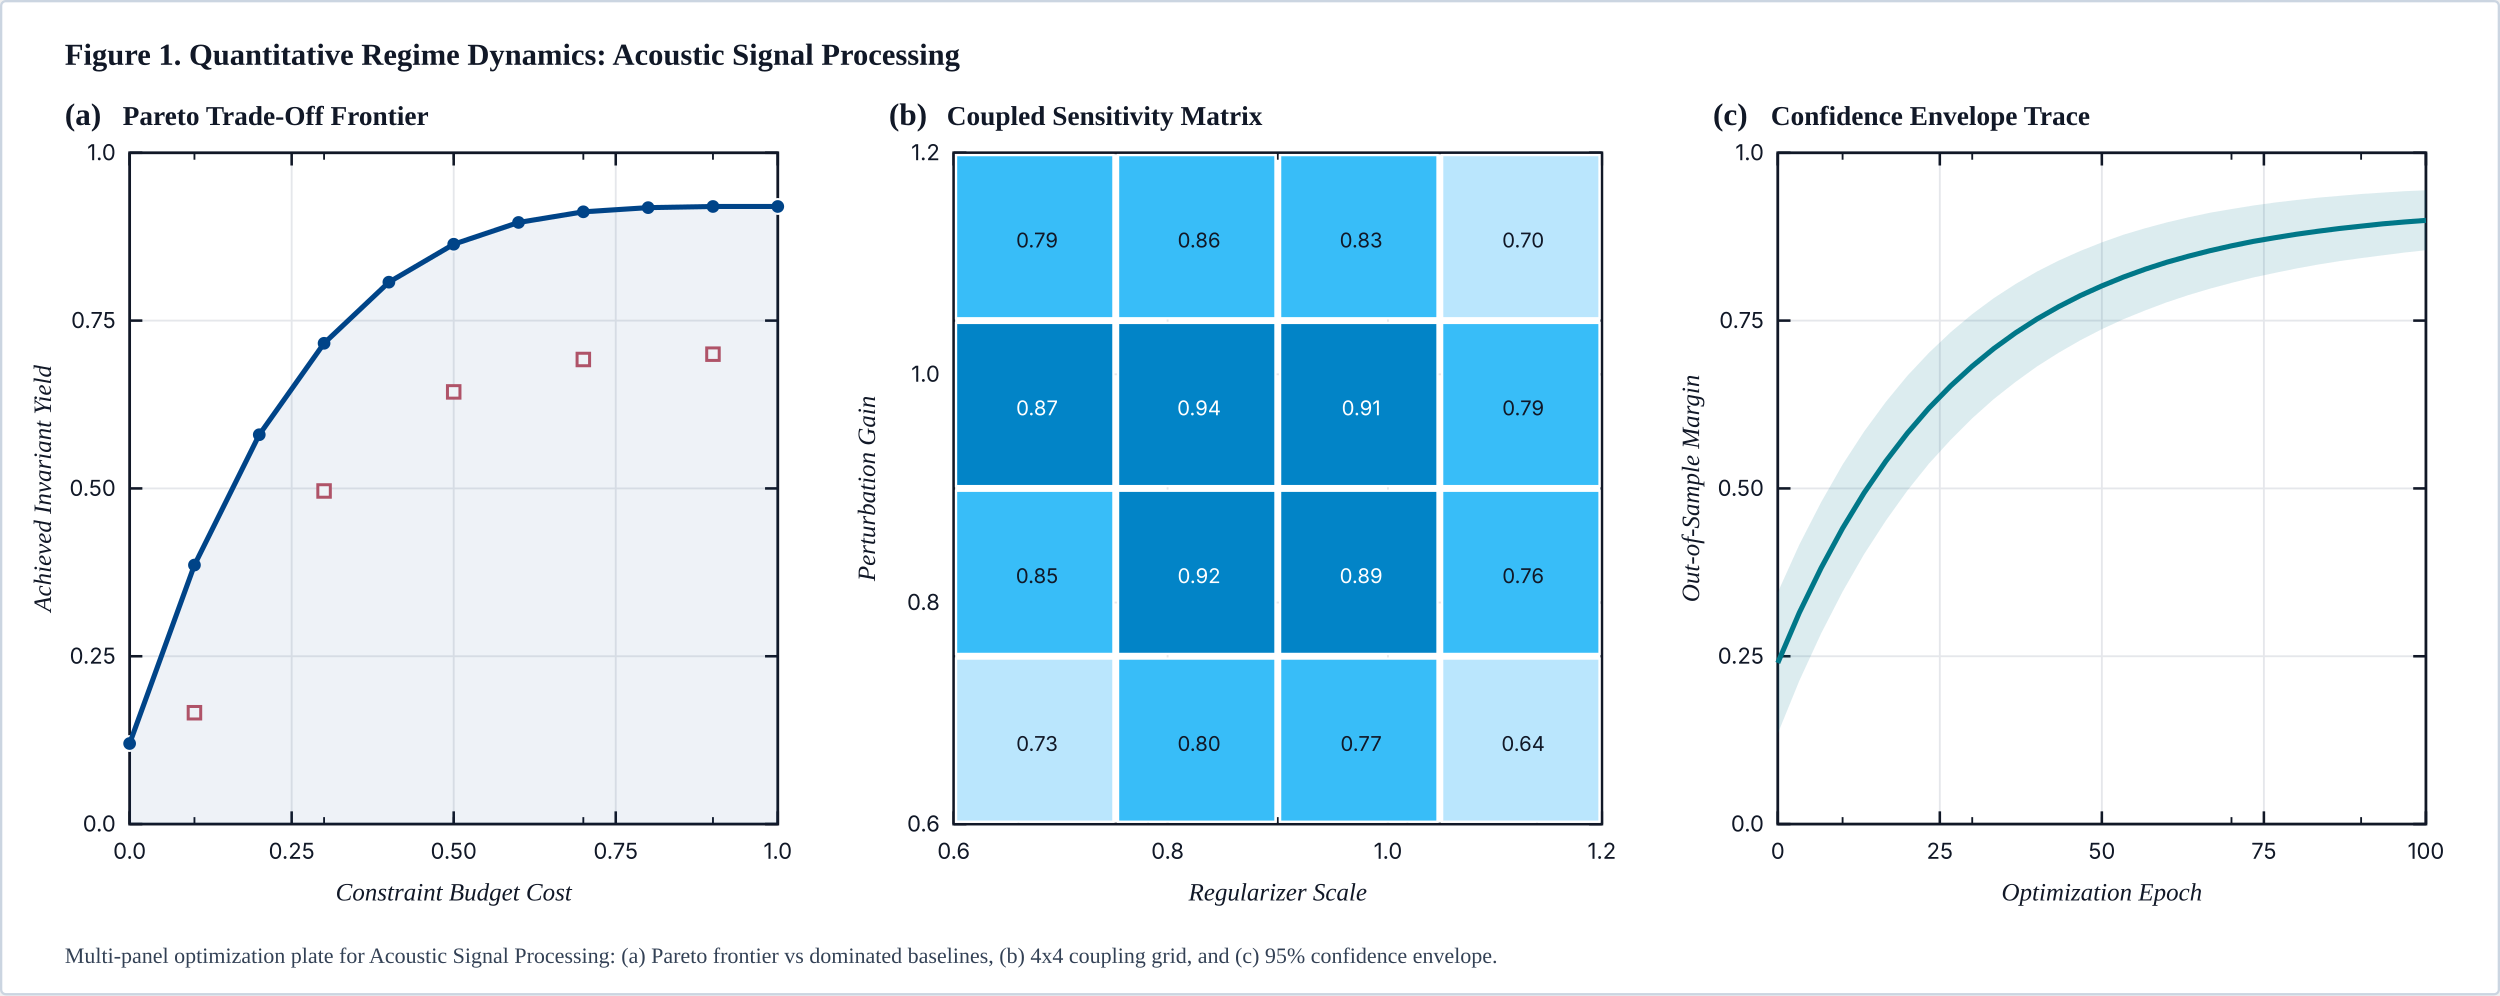
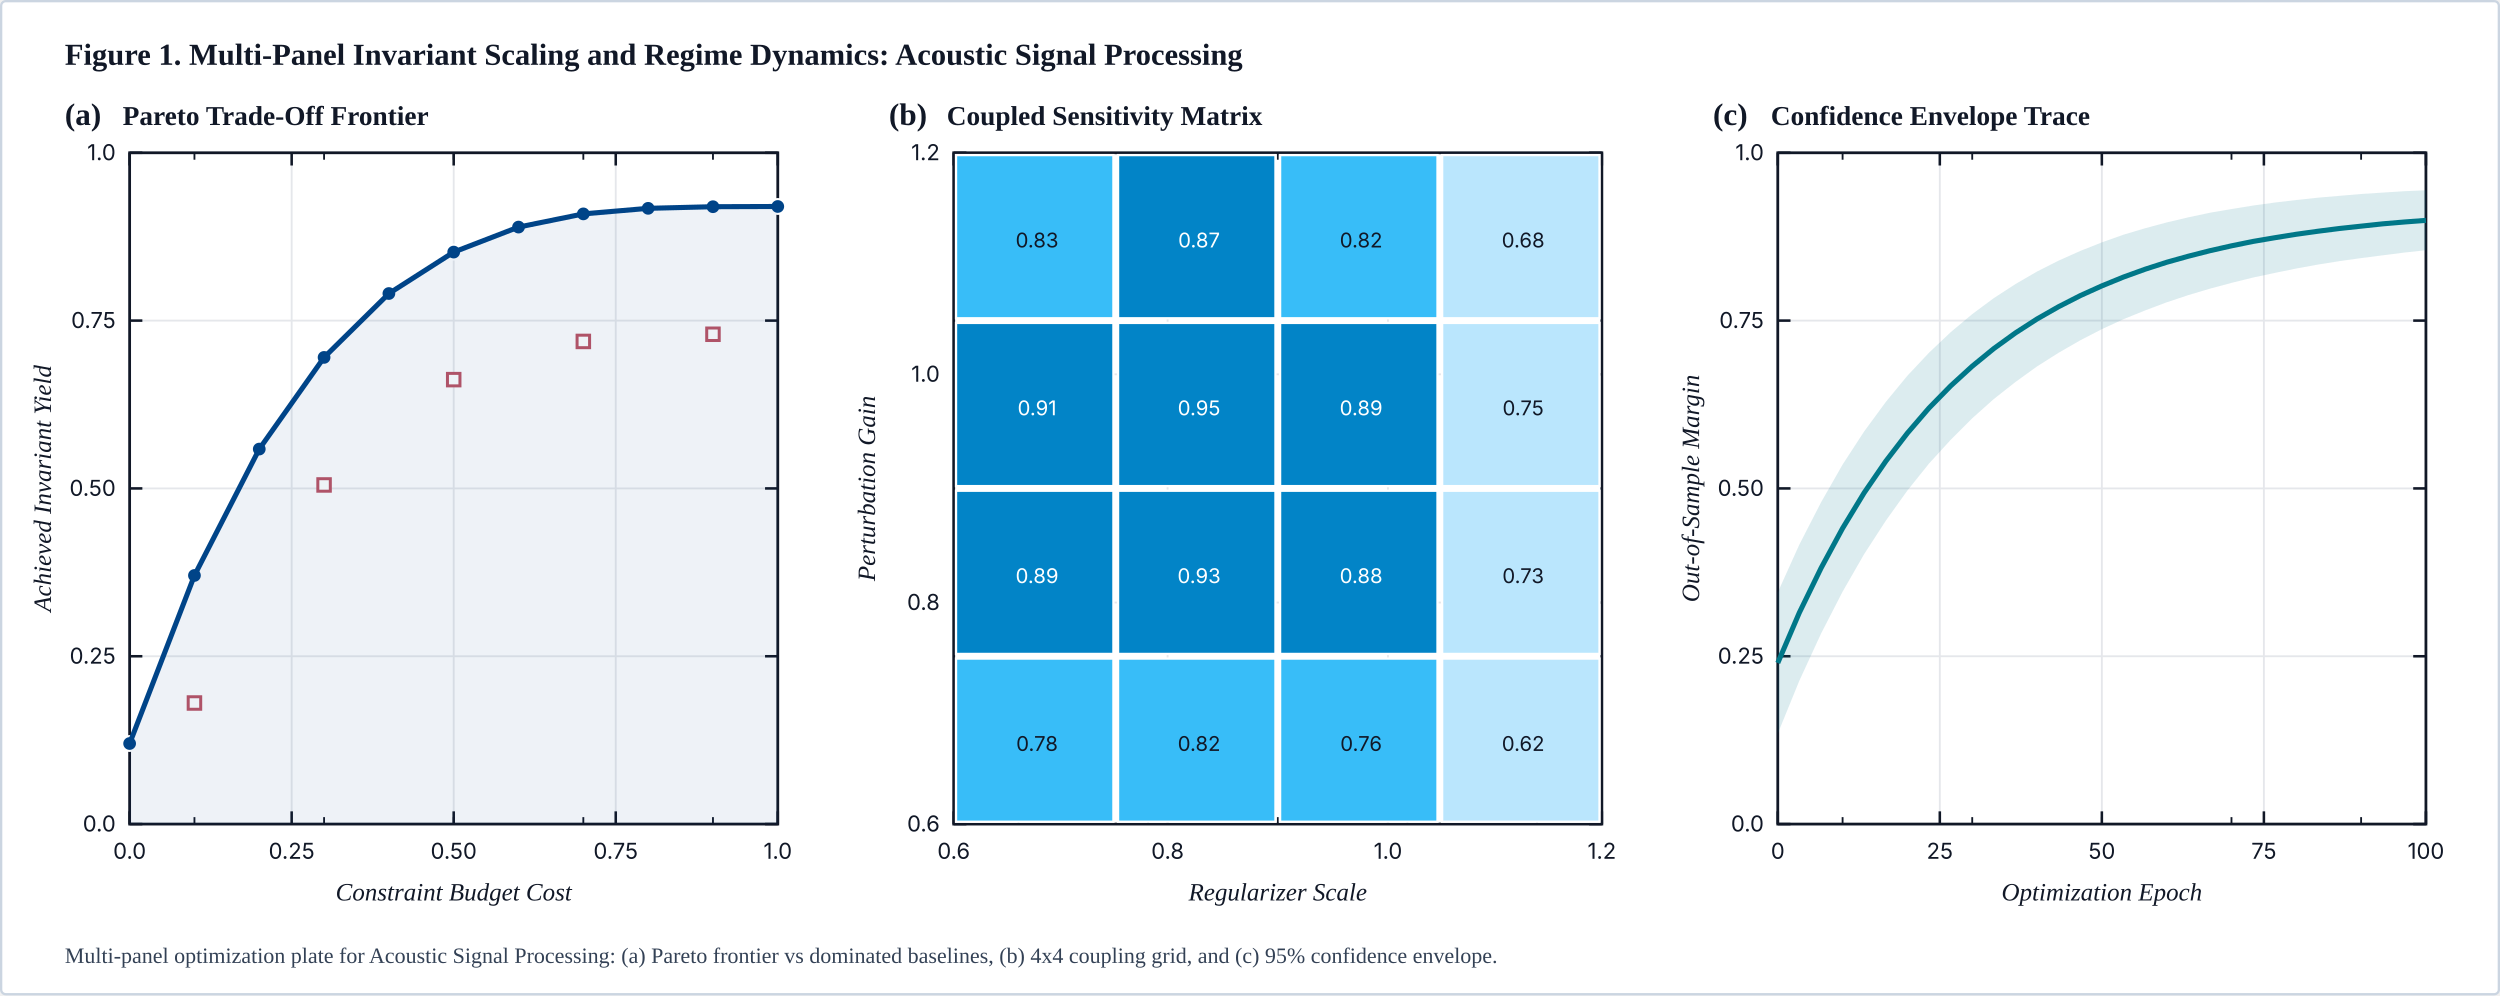
<svg xmlns="http://www.w3.org/2000/svg" viewBox="0 0 1080 430" width="1080" height="430" role="img" data-figure-style="journal-multipanel" data-figure-family="frontier_fam_1">
  <rect x="0.5" y="0.5" width="1079" height="429" rx="2" fill="#ffffff" stroke="#cbd5e1" stroke-width="1" />
-   <text x="28" y="28" fill="#111827" font-family="Georgia, 'Times New Roman', serif" font-size="13.2" font-weight="700">Figure 1. Quantitative Regime Dynamics: Acoustic Signal Processing</text>
+   <text x="28" y="28" fill="#111827" font-family="Georgia, 'Times New Roman', serif" font-size="13.2" font-weight="700">Figure 1. Multi-Panel Invariant Scaling and Regime Dynamics: Acoustic Signal Processing</text>
  <text x="28.0" y="54.0" fill="#111827" font-family="Georgia, 'Times New Roman', serif" font-size="13.5" font-weight="700">(a)</text>
  <text x="53.0" y="54.0" fill="#111827" font-family="Georgia, 'Times New Roman', serif" font-size="11.8" font-weight="600">Pareto Trade-Off Frontier</text>
  <line x1="56.0" y1="356.0" x2="336.0" y2="356.0" stroke="#e5e7eb" stroke-width="0.8" />
  <line x1="56.0" y1="283.5" x2="336.0" y2="283.5" stroke="#e5e7eb" stroke-width="0.8" />
  <line x1="56.0" y1="211.0" x2="336.0" y2="211.0" stroke="#e5e7eb" stroke-width="0.8" />
  <line x1="56.0" y1="138.5" x2="336.0" y2="138.5" stroke="#e5e7eb" stroke-width="0.8" />
  <line x1="56.0" y1="66.0" x2="336.0" y2="66.0" stroke="#e5e7eb" stroke-width="0.8" />
  <line x1="56.0" y1="66.0" x2="56.0" y2="356.0" stroke="#e5e7eb" stroke-width="0.8" />
  <line x1="126.0" y1="66.0" x2="126.0" y2="356.0" stroke="#e5e7eb" stroke-width="0.8" />
  <line x1="196.0" y1="66.0" x2="196.0" y2="356.0" stroke="#e5e7eb" stroke-width="0.8" />
  <line x1="266.0" y1="66.0" x2="266.0" y2="356.0" stroke="#e5e7eb" stroke-width="0.8" />
  <line x1="336.0" y1="66.0" x2="336.0" y2="356.0" stroke="#e5e7eb" stroke-width="0.8" />
  <rect x="56.0" y="66.0" width="280.0" height="290.0" fill="none" stroke="#111827" stroke-width="1.2" />
  <line x1="56.0" y1="356.0" x2="56.0" y2="350.5" stroke="#111827" stroke-width="1.1" />
  <line x1="56.0" y1="66.0" x2="56.0" y2="71.5" stroke="#111827" stroke-width="1.1" />
  <text x="56.0" y="371.0" text-anchor="middle" fill="#111827" font-family="Inter, 'Helvetica Neue', Arial, sans-serif" font-size="9.5">0.0</text>
  <line x1="126.0" y1="356.0" x2="126.0" y2="350.5" stroke="#111827" stroke-width="1.1" />
  <line x1="126.0" y1="66.0" x2="126.0" y2="71.5" stroke="#111827" stroke-width="1.1" />
  <text x="126.0" y="371.0" text-anchor="middle" fill="#111827" font-family="Inter, 'Helvetica Neue', Arial, sans-serif" font-size="9.5">0.25</text>
  <line x1="196.0" y1="356.0" x2="196.0" y2="350.5" stroke="#111827" stroke-width="1.1" />
  <line x1="196.0" y1="66.0" x2="196.0" y2="71.5" stroke="#111827" stroke-width="1.1" />
  <text x="196.0" y="371.0" text-anchor="middle" fill="#111827" font-family="Inter, 'Helvetica Neue', Arial, sans-serif" font-size="9.5">0.50</text>
  <line x1="266.0" y1="356.0" x2="266.0" y2="350.5" stroke="#111827" stroke-width="1.1" />
  <line x1="266.0" y1="66.0" x2="266.0" y2="71.5" stroke="#111827" stroke-width="1.1" />
  <text x="266.0" y="371.0" text-anchor="middle" fill="#111827" font-family="Inter, 'Helvetica Neue', Arial, sans-serif" font-size="9.5">0.75</text>
  <line x1="336.0" y1="356.0" x2="336.0" y2="350.5" stroke="#111827" stroke-width="1.1" />
  <line x1="336.0" y1="66.0" x2="336.0" y2="71.5" stroke="#111827" stroke-width="1.1" />
  <text x="336.0" y="371.0" text-anchor="middle" fill="#111827" font-family="Inter, 'Helvetica Neue', Arial, sans-serif" font-size="9.5">1.0</text>
  <line x1="84.0" y1="356.0" x2="84.0" y2="353.0" stroke="#111827" stroke-width="0.8" />
  <line x1="84.0" y1="66.0" x2="84.0" y2="69.0" stroke="#111827" stroke-width="0.8" />
  <line x1="140.0" y1="356.0" x2="140.0" y2="353.0" stroke="#111827" stroke-width="0.8" />
  <line x1="140.0" y1="66.0" x2="140.0" y2="69.0" stroke="#111827" stroke-width="0.8" />
  <line x1="196.0" y1="356.0" x2="196.0" y2="353.0" stroke="#111827" stroke-width="0.8" />
  <line x1="196.0" y1="66.0" x2="196.0" y2="69.0" stroke="#111827" stroke-width="0.8" />
  <line x1="252.0" y1="356.0" x2="252.0" y2="353.0" stroke="#111827" stroke-width="0.8" />
  <line x1="252.0" y1="66.0" x2="252.0" y2="69.0" stroke="#111827" stroke-width="0.8" />
  <line x1="308.0" y1="356.0" x2="308.0" y2="353.0" stroke="#111827" stroke-width="0.8" />
  <line x1="308.0" y1="66.0" x2="308.0" y2="69.0" stroke="#111827" stroke-width="0.8" />
  <line x1="56.0" y1="356.0" x2="61.5" y2="356.0" stroke="#111827" stroke-width="1.1" />
  <line x1="336.0" y1="356.0" x2="330.5" y2="356.0" stroke="#111827" stroke-width="1.1" />
  <text x="50.0" y="359.2" text-anchor="end" fill="#111827" font-family="Inter, 'Helvetica Neue', Arial, sans-serif" font-size="9.5">0.0</text>
  <line x1="56.0" y1="283.5" x2="61.5" y2="283.5" stroke="#111827" stroke-width="1.1" />
  <line x1="336.0" y1="283.5" x2="330.5" y2="283.5" stroke="#111827" stroke-width="1.1" />
  <text x="50.0" y="286.7" text-anchor="end" fill="#111827" font-family="Inter, 'Helvetica Neue', Arial, sans-serif" font-size="9.5">0.25</text>
  <line x1="56.0" y1="211.0" x2="61.5" y2="211.0" stroke="#111827" stroke-width="1.1" />
  <line x1="336.0" y1="211.0" x2="330.5" y2="211.0" stroke="#111827" stroke-width="1.1" />
  <text x="50.0" y="214.2" text-anchor="end" fill="#111827" font-family="Inter, 'Helvetica Neue', Arial, sans-serif" font-size="9.5">0.50</text>
  <line x1="56.0" y1="138.5" x2="61.5" y2="138.5" stroke="#111827" stroke-width="1.1" />
  <line x1="336.0" y1="138.5" x2="330.5" y2="138.5" stroke="#111827" stroke-width="1.1" />
  <text x="50.0" y="141.7" text-anchor="end" fill="#111827" font-family="Inter, 'Helvetica Neue', Arial, sans-serif" font-size="9.5">0.75</text>
  <line x1="56.0" y1="66.0" x2="61.5" y2="66.0" stroke="#111827" stroke-width="1.1" />
  <line x1="336.0" y1="66.0" x2="330.5" y2="66.0" stroke="#111827" stroke-width="1.1" />
  <text x="50.0" y="69.2" text-anchor="end" fill="#111827" font-family="Inter, 'Helvetica Neue', Arial, sans-serif" font-size="9.5">1.0</text>
  <text x="196.0" y="389.0" text-anchor="middle" fill="#111827" font-family="Georgia, 'Times New Roman', serif" font-size="10.8" font-style="italic">Constraint Budget Cost</text>
  <text x="22.0" y="211.0" text-anchor="middle" transform="rotate(-90 22.0 211.0)" fill="#111827" font-family="Georgia, 'Times New Roman', serif" font-size="10.8" font-style="italic">Achieved Invariant Yield</text>
  <circle cx="56.0" cy="321.2" r="3.2" fill="#004488" stroke="#ffffff" stroke-width="0.9" />
-   <circle cx="84.0" cy="244.1" r="3.2" fill="#004488" stroke="#ffffff" stroke-width="0.9" />
-   <rect x="81.3" y="305.2" width="5.4" height="5.4" fill="#ffffff" stroke="#bb5566" stroke-width="1.3" />
-   <circle cx="112.0" cy="187.8" r="3.2" fill="#004488" stroke="#ffffff" stroke-width="0.9" />
-   <circle cx="140.0" cy="148.3" r="3.2" fill="#004488" stroke="#ffffff" stroke-width="0.9" />
-   <rect x="137.3" y="209.4" width="5.4" height="5.4" fill="#ffffff" stroke="#bb5566" stroke-width="1.3" />
-   <circle cx="168.0" cy="121.9" r="3.2" fill="#004488" stroke="#ffffff" stroke-width="0.9" />
-   <circle cx="196.0" cy="105.5" r="3.2" fill="#004488" stroke="#ffffff" stroke-width="0.9" />
-   <rect x="193.3" y="166.6" width="5.4" height="5.4" fill="#ffffff" stroke="#bb5566" stroke-width="1.3" />
-   <circle cx="224.0" cy="96.1" r="3.2" fill="#004488" stroke="#ffffff" stroke-width="0.9" />
-   <circle cx="252.0" cy="91.5" r="3.2" fill="#004488" stroke="#ffffff" stroke-width="0.9" />
-   <rect x="249.3" y="152.6" width="5.4" height="5.4" fill="#ffffff" stroke="#bb5566" stroke-width="1.3" />
-   <circle cx="280.0" cy="89.7" r="3.2" fill="#004488" stroke="#ffffff" stroke-width="0.9" />
-   <circle cx="308.0" cy="89.2" r="3.2" fill="#004488" stroke="#ffffff" stroke-width="0.9" />
-   <rect x="305.3" y="150.3" width="5.4" height="5.4" fill="#ffffff" stroke="#bb5566" stroke-width="1.3" />
+   <circle cx="84.0" cy="248.6" r="3.2" fill="#004488" stroke="#ffffff" stroke-width="0.9" />
+   <rect x="81.3" y="301.0" width="5.4" height="5.4" fill="#ffffff" stroke="#bb5566" stroke-width="1.3" />
+   <circle cx="112.0" cy="194.0" r="3.2" fill="#004488" stroke="#ffffff" stroke-width="0.9" />
+   <circle cx="140.0" cy="154.4" r="3.2" fill="#004488" stroke="#ffffff" stroke-width="0.9" />
+   <rect x="137.3" y="206.8" width="5.4" height="5.4" fill="#ffffff" stroke="#bb5566" stroke-width="1.3" />
+   <circle cx="168.0" cy="126.8" r="3.2" fill="#004488" stroke="#ffffff" stroke-width="0.9" />
+   <circle cx="196.0" cy="108.9" r="3.2" fill="#004488" stroke="#ffffff" stroke-width="0.9" />
+   <rect x="193.3" y="161.3" width="5.4" height="5.4" fill="#ffffff" stroke="#bb5566" stroke-width="1.3" />
+   <circle cx="224.0" cy="98.1" r="3.2" fill="#004488" stroke="#ffffff" stroke-width="0.9" />
+   <circle cx="252.0" cy="92.4" r="3.2" fill="#004488" stroke="#ffffff" stroke-width="0.9" />
+   <rect x="249.3" y="144.8" width="5.4" height="5.4" fill="#ffffff" stroke="#bb5566" stroke-width="1.3" />
+   <circle cx="280.0" cy="90.0" r="3.2" fill="#004488" stroke="#ffffff" stroke-width="0.9" />
+   <circle cx="308.0" cy="89.3" r="3.2" fill="#004488" stroke="#ffffff" stroke-width="0.9" />
+   <rect x="305.3" y="141.7" width="5.4" height="5.4" fill="#ffffff" stroke="#bb5566" stroke-width="1.3" />
  <circle cx="336.0" cy="89.2" r="3.2" fill="#004488" stroke="#ffffff" stroke-width="0.9" />
-   <polygon points="56.0,356.0 56.0,321.2 84.0,244.1 112.0,187.8 140.0,148.3 168.0,121.9 196.0,105.5 224.0,96.1 252.0,91.5 280.0,89.7 308.0,89.2 336.0,89.2 336.0,356.0" fill="#004488" fill-opacity="0.07" />
-   <path d="M56.0,321.2 L84.0,244.1 L112.0,187.8 L140.0,148.3 L168.0,121.9 L196.0,105.5 L224.0,96.1 L252.0,91.5 L280.0,89.7 L308.0,89.2 L336.0,89.2" fill="none" stroke="#004488" stroke-width="2.2" />
+   <polygon points="56.0,356.0 56.0,321.2 84.0,248.6 112.0,194.0 140.0,154.4 168.0,126.8 196.0,108.9 224.0,98.1 252.0,92.4 280.0,90.0 308.0,89.3 336.0,89.2 336.0,356.0" fill="#004488" fill-opacity="0.07" />
+   <path d="M56.0,321.2 L84.0,248.6 L112.0,194.0 L140.0,154.4 L168.0,126.8 L196.0,108.9 L224.0,98.1 L252.0,92.4 L280.0,90.0 L308.0,89.3 L336.0,89.2" fill="none" stroke="#004488" stroke-width="2.2" />
  <text x="384.0" y="54.0" fill="#111827" font-family="Georgia, 'Times New Roman', serif" font-size="13.5" font-weight="700">(b)</text>
  <text x="409.0" y="54.0" fill="#111827" font-family="Georgia, 'Times New Roman', serif" font-size="11.8" font-weight="600">Coupled Sensitivity Matrix</text>
  <line x1="412.0" y1="356.0" x2="692.0" y2="356.0" stroke="#e5e7eb" stroke-width="0.8" />
  <line x1="412.0" y1="260.3" x2="692.0" y2="260.3" stroke="#e5e7eb" stroke-width="0.8" />
  <line x1="412.0" y1="161.7" x2="692.0" y2="161.7" stroke="#e5e7eb" stroke-width="0.8" />
  <line x1="412.0" y1="66.0" x2="692.0" y2="66.0" stroke="#e5e7eb" stroke-width="0.8" />
  <line x1="412.0" y1="66.0" x2="412.0" y2="356.0" stroke="#e5e7eb" stroke-width="0.8" />
  <line x1="504.4" y1="66.0" x2="504.4" y2="356.0" stroke="#e5e7eb" stroke-width="0.8" />
  <line x1="599.6" y1="66.0" x2="599.6" y2="356.0" stroke="#e5e7eb" stroke-width="0.8" />
  <line x1="692.0" y1="66.0" x2="692.0" y2="356.0" stroke="#e5e7eb" stroke-width="0.8" />
  <rect x="412.0" y="66.0" width="280.0" height="290.0" fill="none" stroke="#111827" stroke-width="1.2" />
  <line x1="412.0" y1="356.0" x2="412.0" y2="350.5" stroke="#111827" stroke-width="1.1" />
  <line x1="412.0" y1="66.0" x2="412.0" y2="71.5" stroke="#111827" stroke-width="1.1" />
  <text x="412.0" y="371.0" text-anchor="middle" fill="#111827" font-family="Inter, 'Helvetica Neue', Arial, sans-serif" font-size="9.5">0.6</text>
  <line x1="504.4" y1="356.0" x2="504.4" y2="350.5" stroke="#111827" stroke-width="1.1" />
  <line x1="504.4" y1="66.0" x2="504.4" y2="71.5" stroke="#111827" stroke-width="1.1" />
  <text x="504.4" y="371.0" text-anchor="middle" fill="#111827" font-family="Inter, 'Helvetica Neue', Arial, sans-serif" font-size="9.5">0.8</text>
  <line x1="599.6" y1="356.0" x2="599.6" y2="350.5" stroke="#111827" stroke-width="1.1" />
  <line x1="599.6" y1="66.0" x2="599.6" y2="71.5" stroke="#111827" stroke-width="1.1" />
  <text x="599.6" y="371.0" text-anchor="middle" fill="#111827" font-family="Inter, 'Helvetica Neue', Arial, sans-serif" font-size="9.5">1.0</text>
  <line x1="692.0" y1="356.0" x2="692.0" y2="350.5" stroke="#111827" stroke-width="1.1" />
  <line x1="692.0" y1="66.0" x2="692.0" y2="71.5" stroke="#111827" stroke-width="1.1" />
  <text x="692.0" y="371.0" text-anchor="middle" fill="#111827" font-family="Inter, 'Helvetica Neue', Arial, sans-serif" font-size="9.5">1.2</text>
  <line x1="440.0" y1="356.0" x2="440.0" y2="353.0" stroke="#111827" stroke-width="0.8" />
  <line x1="440.0" y1="66.0" x2="440.0" y2="69.0" stroke="#111827" stroke-width="0.8" />
  <line x1="496.0" y1="356.0" x2="496.0" y2="353.0" stroke="#111827" stroke-width="0.8" />
  <line x1="496.0" y1="66.0" x2="496.0" y2="69.0" stroke="#111827" stroke-width="0.8" />
  <line x1="552.0" y1="356.0" x2="552.0" y2="353.0" stroke="#111827" stroke-width="0.8" />
  <line x1="552.0" y1="66.0" x2="552.0" y2="69.0" stroke="#111827" stroke-width="0.8" />
  <line x1="608.0" y1="356.0" x2="608.0" y2="353.0" stroke="#111827" stroke-width="0.8" />
  <line x1="608.0" y1="66.0" x2="608.0" y2="69.0" stroke="#111827" stroke-width="0.8" />
  <line x1="664.0" y1="356.0" x2="664.0" y2="353.0" stroke="#111827" stroke-width="0.8" />
  <line x1="664.0" y1="66.0" x2="664.0" y2="69.0" stroke="#111827" stroke-width="0.8" />
  <line x1="412.0" y1="356.0" x2="417.5" y2="356.0" stroke="#111827" stroke-width="1.1" />
  <line x1="692.0" y1="356.0" x2="686.5" y2="356.0" stroke="#111827" stroke-width="1.1" />
  <text x="406.0" y="359.2" text-anchor="end" fill="#111827" font-family="Inter, 'Helvetica Neue', Arial, sans-serif" font-size="9.5">0.6</text>
  <line x1="412.0" y1="260.3" x2="417.5" y2="260.3" stroke="#111827" stroke-width="1.1" />
  <line x1="692.0" y1="260.3" x2="686.5" y2="260.3" stroke="#111827" stroke-width="1.1" />
  <text x="406.0" y="263.5" text-anchor="end" fill="#111827" font-family="Inter, 'Helvetica Neue', Arial, sans-serif" font-size="9.5">0.8</text>
  <line x1="412.0" y1="161.7" x2="417.5" y2="161.7" stroke="#111827" stroke-width="1.1" />
  <line x1="692.0" y1="161.7" x2="686.5" y2="161.7" stroke="#111827" stroke-width="1.1" />
  <text x="406.0" y="164.9" text-anchor="end" fill="#111827" font-family="Inter, 'Helvetica Neue', Arial, sans-serif" font-size="9.5">1.0</text>
  <line x1="412.0" y1="66.0" x2="417.5" y2="66.0" stroke="#111827" stroke-width="1.1" />
  <line x1="692.0" y1="66.0" x2="686.5" y2="66.0" stroke="#111827" stroke-width="1.1" />
  <text x="406.0" y="69.2" text-anchor="end" fill="#111827" font-family="Inter, 'Helvetica Neue', Arial, sans-serif" font-size="9.5">1.2</text>
  <text x="552.0" y="389.0" text-anchor="middle" fill="#111827" font-family="Georgia, 'Times New Roman', serif" font-size="10.8" font-style="italic">Regularizer Scale</text>
  <text x="378.0" y="211.0" text-anchor="middle" transform="rotate(-90 378.0 211.0)" fill="#111827" font-family="Georgia, 'Times New Roman', serif" font-size="10.8" font-style="italic">Perturbation Gain</text>
-   <rect x="413.0" y="284.5" width="68.0" height="70.5" fill="#bae6fd" stroke="#ffffff" stroke-width="1" />
-   <text x="448.0" y="324.4" text-anchor="middle" fill="#111827" font-family="Inter, 'Helvetica Neue', Arial, sans-serif" font-size="8.8">0.73</text>
+   <rect x="413.0" y="284.5" width="68.0" height="70.5" fill="#38bdf8" stroke="#ffffff" stroke-width="1" />
+   <text x="448.0" y="324.4" text-anchor="middle" fill="#111827" font-family="Inter, 'Helvetica Neue', Arial, sans-serif" font-size="8.8">0.78</text>
  <rect x="483.0" y="284.5" width="68.0" height="70.5" fill="#38bdf8" stroke="#ffffff" stroke-width="1" />
-   <text x="518.0" y="324.4" text-anchor="middle" fill="#111827" font-family="Inter, 'Helvetica Neue', Arial, sans-serif" font-size="8.8">0.80</text>
+   <text x="518.0" y="324.4" text-anchor="middle" fill="#111827" font-family="Inter, 'Helvetica Neue', Arial, sans-serif" font-size="8.8">0.82</text>
  <rect x="553.0" y="284.5" width="68.0" height="70.5" fill="#38bdf8" stroke="#ffffff" stroke-width="1" />
-   <text x="588.0" y="324.4" text-anchor="middle" fill="#111827" font-family="Inter, 'Helvetica Neue', Arial, sans-serif" font-size="8.8">0.77</text>
+   <text x="588.0" y="324.4" text-anchor="middle" fill="#111827" font-family="Inter, 'Helvetica Neue', Arial, sans-serif" font-size="8.8">0.76</text>
  <rect x="623.0" y="284.5" width="68.0" height="70.5" fill="#bae6fd" stroke="#ffffff" stroke-width="1" />
-   <text x="658.0" y="324.4" text-anchor="middle" fill="#111827" font-family="Inter, 'Helvetica Neue', Arial, sans-serif" font-size="8.8">0.64</text>
-   <rect x="413.0" y="212.0" width="68.0" height="70.5" fill="#38bdf8" stroke="#ffffff" stroke-width="1" />
-   <text x="448.0" y="251.9" text-anchor="middle" fill="#111827" font-family="Inter, 'Helvetica Neue', Arial, sans-serif" font-size="8.8">0.85</text>
+   <text x="658.0" y="324.4" text-anchor="middle" fill="#111827" font-family="Inter, 'Helvetica Neue', Arial, sans-serif" font-size="8.8">0.62</text>
+   <rect x="413.0" y="212.0" width="68.0" height="70.5" fill="#0284c7" stroke="#ffffff" stroke-width="1" />
+   <text x="448.0" y="251.9" text-anchor="middle" fill="#ffffff" font-family="Inter, 'Helvetica Neue', Arial, sans-serif" font-size="8.8">0.89</text>
  <rect x="483.0" y="212.0" width="68.0" height="70.5" fill="#0284c7" stroke="#ffffff" stroke-width="1" />
-   <text x="518.0" y="251.9" text-anchor="middle" fill="#ffffff" font-family="Inter, 'Helvetica Neue', Arial, sans-serif" font-size="8.8">0.92</text>
+   <text x="518.0" y="251.9" text-anchor="middle" fill="#ffffff" font-family="Inter, 'Helvetica Neue', Arial, sans-serif" font-size="8.8">0.93</text>
  <rect x="553.0" y="212.0" width="68.0" height="70.5" fill="#0284c7" stroke="#ffffff" stroke-width="1" />
-   <text x="588.0" y="251.9" text-anchor="middle" fill="#ffffff" font-family="Inter, 'Helvetica Neue', Arial, sans-serif" font-size="8.8">0.89</text>
-   <rect x="623.0" y="212.0" width="68.0" height="70.5" fill="#38bdf8" stroke="#ffffff" stroke-width="1" />
-   <text x="658.0" y="251.9" text-anchor="middle" fill="#111827" font-family="Inter, 'Helvetica Neue', Arial, sans-serif" font-size="8.8">0.76</text>
+   <text x="588.0" y="251.9" text-anchor="middle" fill="#ffffff" font-family="Inter, 'Helvetica Neue', Arial, sans-serif" font-size="8.8">0.88</text>
+   <rect x="623.0" y="212.0" width="68.0" height="70.5" fill="#bae6fd" stroke="#ffffff" stroke-width="1" />
+   <text x="658.0" y="251.9" text-anchor="middle" fill="#111827" font-family="Inter, 'Helvetica Neue', Arial, sans-serif" font-size="8.8">0.73</text>
  <rect x="413.0" y="139.5" width="68.0" height="70.5" fill="#0284c7" stroke="#ffffff" stroke-width="1" />
-   <text x="448.0" y="179.4" text-anchor="middle" fill="#ffffff" font-family="Inter, 'Helvetica Neue', Arial, sans-serif" font-size="8.8">0.87</text>
+   <text x="448.0" y="179.4" text-anchor="middle" fill="#ffffff" font-family="Inter, 'Helvetica Neue', Arial, sans-serif" font-size="8.8">0.91</text>
  <rect x="483.0" y="139.5" width="68.0" height="70.5" fill="#0284c7" stroke="#ffffff" stroke-width="1" />
-   <text x="518.0" y="179.4" text-anchor="middle" fill="#ffffff" font-family="Inter, 'Helvetica Neue', Arial, sans-serif" font-size="8.8">0.94</text>
+   <text x="518.0" y="179.4" text-anchor="middle" fill="#ffffff" font-family="Inter, 'Helvetica Neue', Arial, sans-serif" font-size="8.8">0.95</text>
  <rect x="553.0" y="139.5" width="68.0" height="70.5" fill="#0284c7" stroke="#ffffff" stroke-width="1" />
-   <text x="588.0" y="179.4" text-anchor="middle" fill="#ffffff" font-family="Inter, 'Helvetica Neue', Arial, sans-serif" font-size="8.8">0.91</text>
-   <rect x="623.0" y="139.5" width="68.0" height="70.5" fill="#38bdf8" stroke="#ffffff" stroke-width="1" />
-   <text x="658.0" y="179.4" text-anchor="middle" fill="#111827" font-family="Inter, 'Helvetica Neue', Arial, sans-serif" font-size="8.8">0.79</text>
+   <text x="588.0" y="179.4" text-anchor="middle" fill="#ffffff" font-family="Inter, 'Helvetica Neue', Arial, sans-serif" font-size="8.8">0.89</text>
+   <rect x="623.0" y="139.5" width="68.0" height="70.5" fill="#bae6fd" stroke="#ffffff" stroke-width="1" />
+   <text x="658.0" y="179.4" text-anchor="middle" fill="#111827" font-family="Inter, 'Helvetica Neue', Arial, sans-serif" font-size="8.8">0.75</text>
  <rect x="413.0" y="67.0" width="68.0" height="70.5" fill="#38bdf8" stroke="#ffffff" stroke-width="1" />
-   <text x="448.0" y="106.9" text-anchor="middle" fill="#111827" font-family="Inter, 'Helvetica Neue', Arial, sans-serif" font-size="8.8">0.79</text>
-   <rect x="483.0" y="67.0" width="68.0" height="70.5" fill="#38bdf8" stroke="#ffffff" stroke-width="1" />
-   <text x="518.0" y="106.9" text-anchor="middle" fill="#111827" font-family="Inter, 'Helvetica Neue', Arial, sans-serif" font-size="8.8">0.86</text>
+   <text x="448.0" y="106.9" text-anchor="middle" fill="#111827" font-family="Inter, 'Helvetica Neue', Arial, sans-serif" font-size="8.8">0.83</text>
+   <rect x="483.0" y="67.0" width="68.0" height="70.5" fill="#0284c7" stroke="#ffffff" stroke-width="1" />
+   <text x="518.0" y="106.9" text-anchor="middle" fill="#ffffff" font-family="Inter, 'Helvetica Neue', Arial, sans-serif" font-size="8.8">0.87</text>
  <rect x="553.0" y="67.0" width="68.0" height="70.5" fill="#38bdf8" stroke="#ffffff" stroke-width="1" />
-   <text x="588.0" y="106.9" text-anchor="middle" fill="#111827" font-family="Inter, 'Helvetica Neue', Arial, sans-serif" font-size="8.8">0.83</text>
+   <text x="588.0" y="106.9" text-anchor="middle" fill="#111827" font-family="Inter, 'Helvetica Neue', Arial, sans-serif" font-size="8.8">0.82</text>
  <rect x="623.0" y="67.0" width="68.0" height="70.5" fill="#bae6fd" stroke="#ffffff" stroke-width="1" />
-   <text x="658.0" y="106.9" text-anchor="middle" fill="#111827" font-family="Inter, 'Helvetica Neue', Arial, sans-serif" font-size="8.8">0.70</text>
+   <text x="658.0" y="106.9" text-anchor="middle" fill="#111827" font-family="Inter, 'Helvetica Neue', Arial, sans-serif" font-size="8.8">0.68</text>
  <text x="740.0" y="54.0" fill="#111827" font-family="Georgia, 'Times New Roman', serif" font-size="13.5" font-weight="700">(c)</text>
  <text x="765.0" y="54.0" fill="#111827" font-family="Georgia, 'Times New Roman', serif" font-size="11.8" font-weight="600">Confidence Envelope Trace</text>
  <line x1="768.0" y1="356.0" x2="1048.0" y2="356.0" stroke="#e5e7eb" stroke-width="0.8" />
  <line x1="768.0" y1="283.5" x2="1048.0" y2="283.5" stroke="#e5e7eb" stroke-width="0.8" />
  <line x1="768.0" y1="211.0" x2="1048.0" y2="211.0" stroke="#e5e7eb" stroke-width="0.8" />
  <line x1="768.0" y1="138.5" x2="1048.0" y2="138.5" stroke="#e5e7eb" stroke-width="0.8" />
  <line x1="768.0" y1="66.0" x2="1048.0" y2="66.0" stroke="#e5e7eb" stroke-width="0.8" />
  <line x1="768.0" y1="66.0" x2="768.0" y2="356.0" stroke="#e5e7eb" stroke-width="0.8" />
  <line x1="838.0" y1="66.0" x2="838.0" y2="356.0" stroke="#e5e7eb" stroke-width="0.8" />
  <line x1="908.0" y1="66.0" x2="908.0" y2="356.0" stroke="#e5e7eb" stroke-width="0.8" />
  <line x1="978.0" y1="66.0" x2="978.0" y2="356.0" stroke="#e5e7eb" stroke-width="0.8" />
  <line x1="1048.0" y1="66.0" x2="1048.0" y2="356.0" stroke="#e5e7eb" stroke-width="0.8" />
  <rect x="768.0" y="66.0" width="280.0" height="290.0" fill="none" stroke="#111827" stroke-width="1.2" />
  <line x1="768.0" y1="356.0" x2="768.0" y2="350.5" stroke="#111827" stroke-width="1.1" />
  <line x1="768.0" y1="66.0" x2="768.0" y2="71.5" stroke="#111827" stroke-width="1.1" />
  <text x="768.0" y="371.0" text-anchor="middle" fill="#111827" font-family="Inter, 'Helvetica Neue', Arial, sans-serif" font-size="9.5">0</text>
  <line x1="838.0" y1="356.0" x2="838.0" y2="350.5" stroke="#111827" stroke-width="1.1" />
  <line x1="838.0" y1="66.0" x2="838.0" y2="71.5" stroke="#111827" stroke-width="1.1" />
  <text x="838.0" y="371.0" text-anchor="middle" fill="#111827" font-family="Inter, 'Helvetica Neue', Arial, sans-serif" font-size="9.5">25</text>
  <line x1="908.0" y1="356.0" x2="908.0" y2="350.5" stroke="#111827" stroke-width="1.1" />
  <line x1="908.0" y1="66.0" x2="908.0" y2="71.5" stroke="#111827" stroke-width="1.1" />
  <text x="908.0" y="371.0" text-anchor="middle" fill="#111827" font-family="Inter, 'Helvetica Neue', Arial, sans-serif" font-size="9.5">50</text>
  <line x1="978.0" y1="356.0" x2="978.0" y2="350.5" stroke="#111827" stroke-width="1.1" />
  <line x1="978.0" y1="66.0" x2="978.0" y2="71.5" stroke="#111827" stroke-width="1.1" />
  <text x="978.0" y="371.0" text-anchor="middle" fill="#111827" font-family="Inter, 'Helvetica Neue', Arial, sans-serif" font-size="9.5">75</text>
  <line x1="1048.0" y1="356.0" x2="1048.0" y2="350.5" stroke="#111827" stroke-width="1.1" />
  <line x1="1048.0" y1="66.0" x2="1048.0" y2="71.5" stroke="#111827" stroke-width="1.1" />
  <text x="1048.0" y="371.0" text-anchor="middle" fill="#111827" font-family="Inter, 'Helvetica Neue', Arial, sans-serif" font-size="9.5">100</text>
  <line x1="796.0" y1="356.0" x2="796.0" y2="353.0" stroke="#111827" stroke-width="0.8" />
  <line x1="796.0" y1="66.0" x2="796.0" y2="69.0" stroke="#111827" stroke-width="0.8" />
  <line x1="852.0" y1="356.0" x2="852.0" y2="353.0" stroke="#111827" stroke-width="0.8" />
  <line x1="852.0" y1="66.0" x2="852.0" y2="69.0" stroke="#111827" stroke-width="0.8" />
  <line x1="908.0" y1="356.0" x2="908.0" y2="353.0" stroke="#111827" stroke-width="0.8" />
  <line x1="908.0" y1="66.0" x2="908.0" y2="69.0" stroke="#111827" stroke-width="0.8" />
  <line x1="964.0" y1="356.0" x2="964.0" y2="353.0" stroke="#111827" stroke-width="0.8" />
  <line x1="964.0" y1="66.0" x2="964.0" y2="69.0" stroke="#111827" stroke-width="0.8" />
  <line x1="1020.0" y1="356.0" x2="1020.0" y2="353.0" stroke="#111827" stroke-width="0.8" />
  <line x1="1020.0" y1="66.0" x2="1020.0" y2="69.0" stroke="#111827" stroke-width="0.8" />
  <line x1="768.0" y1="356.0" x2="773.5" y2="356.0" stroke="#111827" stroke-width="1.1" />
  <line x1="1048.0" y1="356.0" x2="1042.5" y2="356.0" stroke="#111827" stroke-width="1.1" />
  <text x="762.0" y="359.2" text-anchor="end" fill="#111827" font-family="Inter, 'Helvetica Neue', Arial, sans-serif" font-size="9.5">0.0</text>
  <line x1="768.0" y1="283.5" x2="773.5" y2="283.5" stroke="#111827" stroke-width="1.1" />
  <line x1="1048.0" y1="283.5" x2="1042.5" y2="283.5" stroke="#111827" stroke-width="1.1" />
  <text x="762.0" y="286.7" text-anchor="end" fill="#111827" font-family="Inter, 'Helvetica Neue', Arial, sans-serif" font-size="9.5">0.25</text>
  <line x1="768.0" y1="211.0" x2="773.5" y2="211.0" stroke="#111827" stroke-width="1.1" />
  <line x1="1048.0" y1="211.0" x2="1042.5" y2="211.0" stroke="#111827" stroke-width="1.1" />
  <text x="762.0" y="214.2" text-anchor="end" fill="#111827" font-family="Inter, 'Helvetica Neue', Arial, sans-serif" font-size="9.5">0.50</text>
  <line x1="768.0" y1="138.5" x2="773.5" y2="138.5" stroke="#111827" stroke-width="1.1" />
  <line x1="1048.0" y1="138.5" x2="1042.5" y2="138.5" stroke="#111827" stroke-width="1.1" />
  <text x="762.0" y="141.7" text-anchor="end" fill="#111827" font-family="Inter, 'Helvetica Neue', Arial, sans-serif" font-size="9.5">0.75</text>
  <line x1="768.0" y1="66.0" x2="773.5" y2="66.0" stroke="#111827" stroke-width="1.1" />
  <line x1="1048.0" y1="66.0" x2="1042.5" y2="66.0" stroke="#111827" stroke-width="1.1" />
  <text x="762.0" y="69.2" text-anchor="end" fill="#111827" font-family="Inter, 'Helvetica Neue', Arial, sans-serif" font-size="9.5">1.0</text>
  <text x="908.0" y="389.0" text-anchor="middle" fill="#111827" font-family="Georgia, 'Times New Roman', serif" font-size="10.8" font-style="italic">Optimization Epoch</text>
  <text x="734.0" y="211.0" text-anchor="middle" transform="rotate(-90 734.0 211.0)" fill="#111827" font-family="Georgia, 'Times New Roman', serif" font-size="10.8" font-style="italic">Out-of-Sample Margin</text>
  <polygon points="768.0,255.9 777.3,235.3 786.7,217.0 796.0,200.7 805.3,186.4 814.7,173.6 824.0,162.3 833.3,152.4 842.7,143.5 852.0,135.7 861.3,128.8 870.7,122.7 880.0,117.3 889.3,112.6 898.7,108.4 908.0,104.7 917.3,101.4 926.7,98.6 936.0,96.1 945.3,93.9 954.7,91.9 964.0,90.3 973.3,88.8 982.7,87.5 992.0,86.4 1001.3,85.4 1010.7,84.6 1020.0,83.8 1029.3,83.2 1038.7,82.6 1048.0,82.2 1048.0,108.1 1038.7,109.1 1029.3,110.3 1020.0,111.5 1010.7,112.8 1001.3,114.3 992.0,116.0 982.7,117.9 973.3,119.9 964.0,122.2 954.7,124.7 945.3,127.5 936.0,130.6 926.7,134.1 917.3,137.9 908.0,142.2 898.7,147.0 889.3,152.4 880.0,158.3 870.7,165.0 861.3,172.4 852.0,180.7 842.7,190.0 833.3,200.3 824.0,211.9 814.7,224.9 805.3,239.4 796.0,255.6 786.7,273.7 777.3,294.1 768.0,316.9" fill="#007788" fill-opacity="0.14" />
  <path d="M768.0,286.4 L777.3,264.7 L786.7,245.4 L796.0,228.2 L805.3,212.9 L814.7,199.2 L824.0,187.1 L833.3,176.3 L842.7,166.7 L852.0,158.2 L861.3,150.6 L870.7,143.8 L880.0,137.8 L889.3,132.5 L898.7,127.7 L908.0,123.5 L917.3,119.7 L926.7,116.3 L936.0,113.3 L945.3,110.7 L954.7,108.3 L964.0,106.2 L973.3,104.3 L982.7,102.7 L992.0,101.2 L1001.3,99.9 L1010.7,98.7 L1020.0,97.7 L1029.3,96.7 L1038.7,95.9 L1048.0,95.2" fill="none" stroke="#007788" stroke-width="2.2" />
  <text x="28" y="416" fill="#334155" font-family="Georgia, 'Times New Roman', serif" font-size="9.5">Multi-panel optimization plate for Acoustic Signal Processing: (a) Pareto frontier vs dominated baselines, (b) 4x4 coupling grid, and (c) 95% confidence envelope.</text>
</svg>
